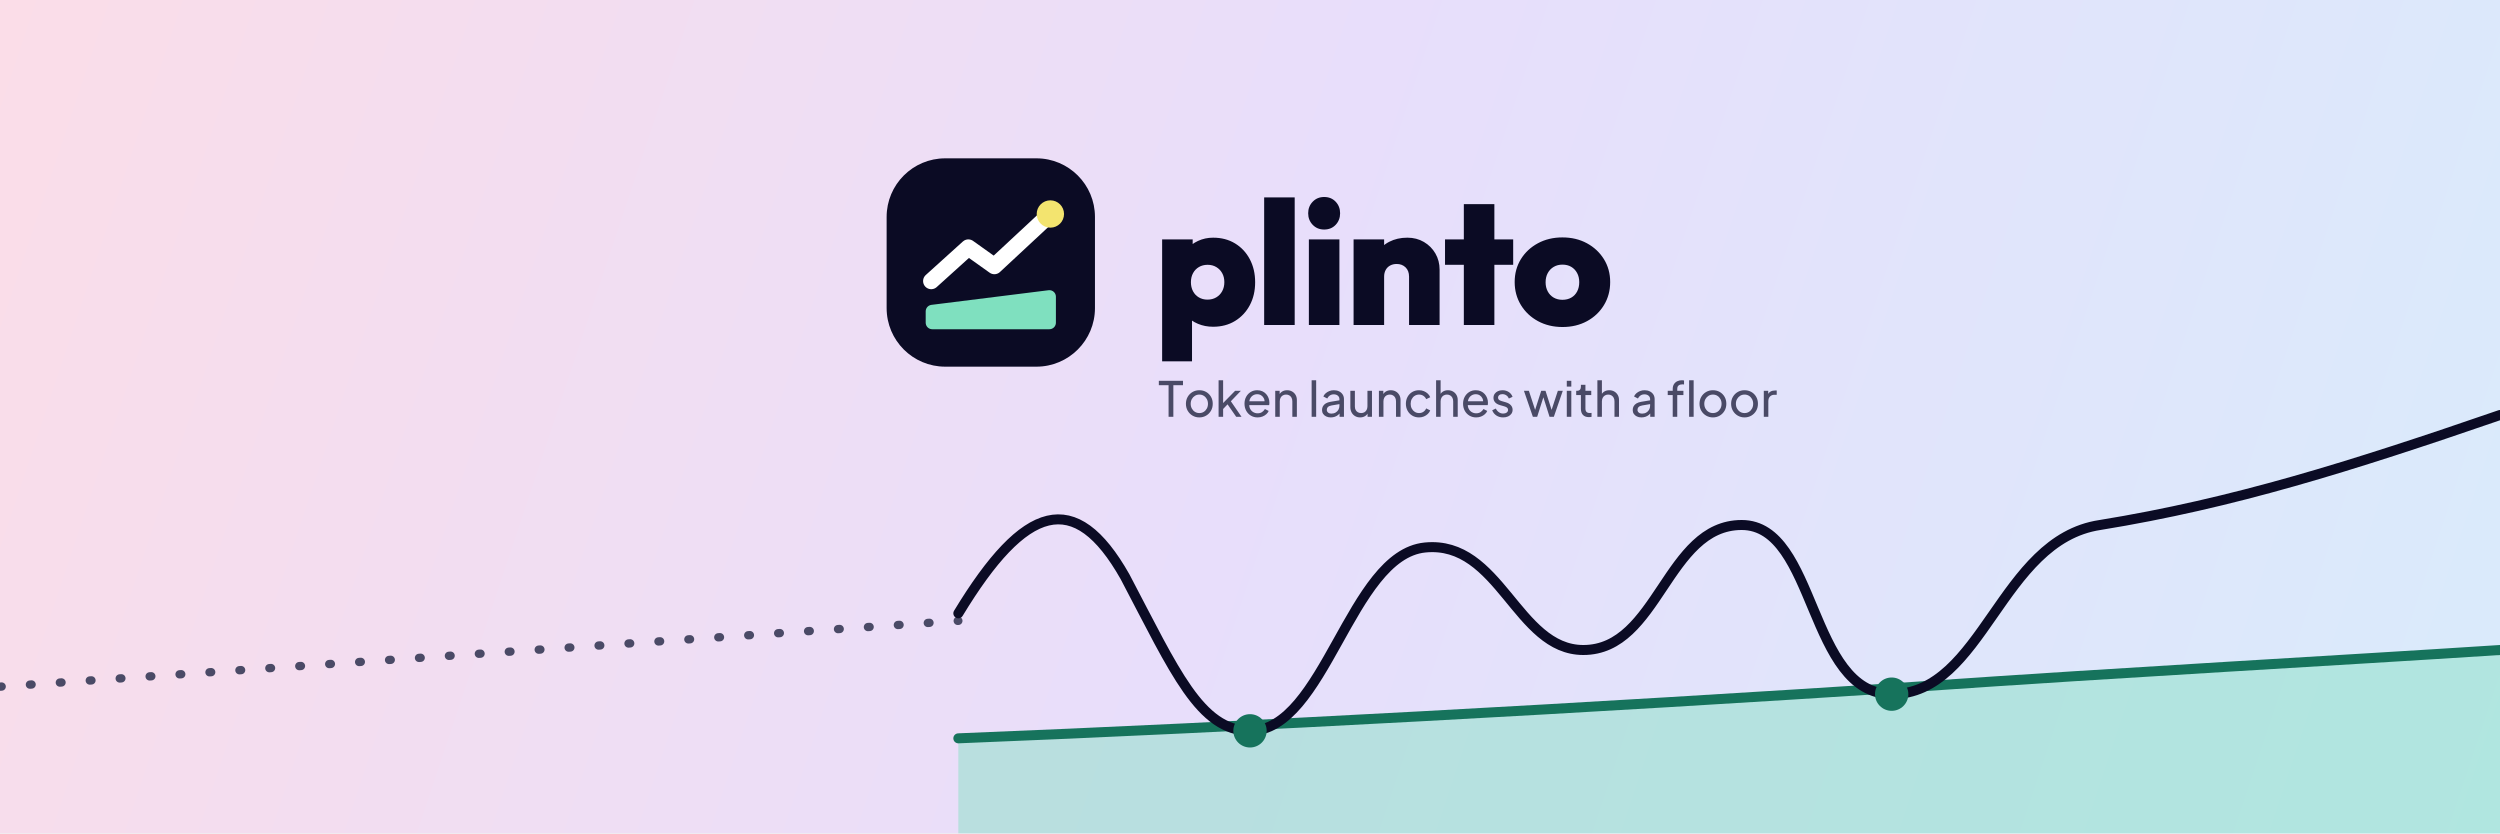
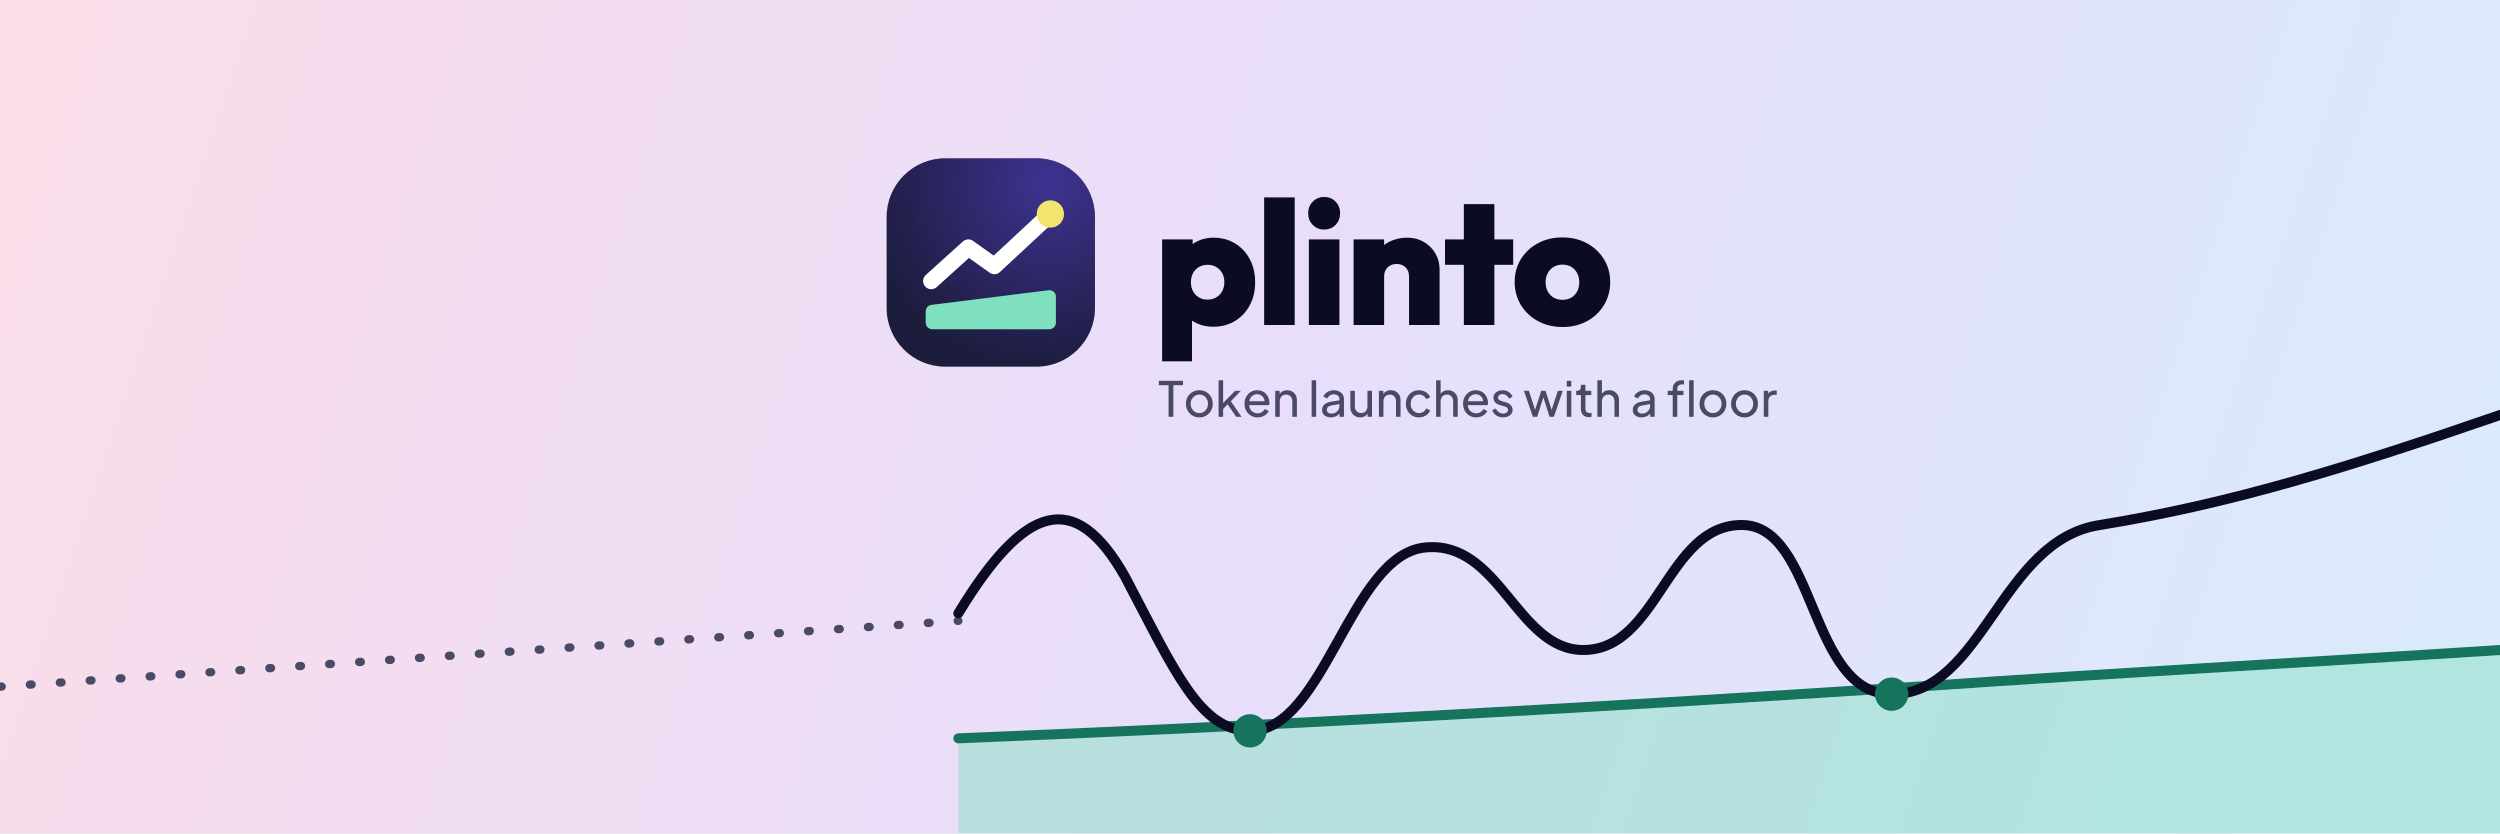
<svg xmlns="http://www.w3.org/2000/svg" viewBox="0 0 3000 1000" width="3000" height="1000">
  <defs>
    <linearGradient id="hw" x1="0" y1="0" x2="3000" y2="1000" gradientUnits="userSpaceOnUse">
      <stop offset="0" stop-color="#fbdde8" />
      <stop offset="0.5" stop-color="#e8defb" />
      <stop offset="1" stop-color="#d9ebfb" />
    </linearGradient>
  </defs>
  <rect width="3000" height="1000" fill="url(#hw)" />
  <path d="M0 824 L1150 745" fill="none" stroke="#4a4a66" stroke-width="10" stroke-linecap="round" stroke-dasharray="2 34" />
  <path d="M1150 886 C1500 872, 1900 850, 2300 824 C2560 806, 2800 793, 3000 780 L3000 1000 L1150 1000 Z" fill="#7fe0bf" fill-opacity="0.45" />
  <path d="M1150 886 C1500 872, 1900 850, 2300 824 C2560 806, 2800 793, 3000 780" fill="none" stroke="#16735c" stroke-width="12" stroke-linecap="round" />
  <path d="M1150 736 C1230 604, 1290 586, 1350 692 C1410 806, 1440 877, 1500 877 C1590 877, 1620 666, 1710 657 C1800 648, 1820 780, 1900 780 C1990 780, 2000 630, 2090 630 C2180 630, 2170 833, 2270 833 C2380 833, 2400 648, 2520 630 C2680 604, 2820 560, 3000 498" fill="none" stroke="#0b0b24" stroke-width="12" stroke-linecap="round" stroke-linejoin="round" />
  <circle cx="1500" cy="877" r="20" fill="#16735c" />
  <circle cx="2270" cy="833" r="20" fill="#16735c" />
  <g transform="translate(1063.955 190) scale(3.90625)">
-     <rect width="64" height="64" rx="18" fill="#0b0b24" />
+     <radialGradient id="mg1" cx="0.78" cy="0.12" r="0.9">
+       <stop offset="0" stop-color="#5b45d6" stop-opacity="0.55" />
+       <stop offset="1" stop-color="#5b45d6" stop-opacity="0" />
+     </radialGradient>
+     <rect width="64" height="64" rx="18" fill="#1c1c3d" />
+     <rect width="64" height="64" rx="18" fill="url(#mg1)" />
    <path d="M14 50.5h36v-8l-36 4.5z" fill="#7fe0bf" stroke="#7fe0bf" stroke-width="4" stroke-linejoin="round" />
    <path d="M13.7 37.7L25.1 27.4l8 5.7L50.3 17.1" fill="none" stroke="#ffffff" stroke-width="5" stroke-linecap="round" stroke-linejoin="round" />
    <circle cx="50.3" cy="17.1" r="4.2" fill="#f3e46f" />
  </g>
  <path d="M1455.775 392.1Q1445.957 392.1 1437.557 388.582Q1429.158 385.065 1423.619 378.817Q1418.08 372.57 1416.82 364.485V314.4Q1418.08 306.315 1423.645 299.674Q1429.21 293.033 1437.594 289.121Q1445.978 285.21 1455.775 285.21Q1470.685 285.21 1482.025 292.088Q1493.365 298.965 1499.77 311.066Q1506.175 323.168 1506.175 338.707Q1506.175 354.195 1499.77 366.217Q1493.365 378.24 1482.025 385.17Q1470.685 392.1 1455.775 392.1ZM1394.56 433.575V287.31H1431.205V313.067L1425.168 338.025L1430.418 363.015V433.575ZM1448.934 359.55Q1454.942 359.55 1459.506 356.846Q1464.07 354.142 1466.642 349.407Q1469.215 344.671 1469.215 338.597Q1469.215 332.46 1466.642 327.814Q1464.07 323.168 1459.544 320.464Q1455.019 317.76 1449.149 317.76Q1443.28 317.76 1438.74 320.414Q1434.2 323.067 1431.652 327.759Q1429.105 332.451 1429.105 338.634Q1429.105 344.692 1431.572 349.418Q1434.04 354.142 1438.581 356.846Q1443.122 359.55 1448.934 359.55ZM1516.99 390.0V236.91H1553.635V390.0ZM1570.645 390.0V287.31H1607.29V390.0ZM1588.967 275.445Q1580.725 275.445 1575.265 269.801Q1569.805 264.158 1569.805 255.915Q1569.805 247.673 1575.265 242.029Q1580.725 236.385 1588.967 236.385Q1597.42 236.385 1602.775 242.029Q1608.13 247.673 1608.13 255.915Q1608.13 264.158 1602.775 269.801Q1597.42 275.445 1588.967 275.445ZM1690.87 390.0V331.988Q1690.87 324.9 1686.67 320.831Q1682.47 316.762 1676.025 316.762Q1671.642 316.762 1668.21 318.6Q1664.777 320.438 1662.861 323.876Q1660.945 327.315 1660.945 331.988L1646.717 325.373Q1646.717 313.035 1652.151 304.031Q1657.585 295.028 1667.135 290.119Q1676.684 285.21 1688.791 285.21Q1699.952 285.21 1708.694 290.355Q1717.435 295.5 1722.475 304.163Q1727.515 312.825 1727.515 323.64V390.0ZM1624.3 390.0V287.31H1660.945V390.0ZM1756.6 390.0V244.995H1793.245V390.0ZM1734.025 317.76V287.31H1815.82V317.76ZM1875.04 392.415Q1858.607 392.415 1845.614 385.38Q1832.62 378.345 1825.112 366.06Q1817.605 353.775 1817.605 338.445Q1817.605 323.115 1825.034 311.04Q1832.462 298.965 1845.456 291.93Q1858.45 284.895 1874.882 284.895Q1891.367 284.895 1904.282 291.904Q1917.197 298.913 1924.705 311.014Q1932.212 323.115 1932.212 338.445Q1932.212 353.775 1924.784 366.06Q1917.355 378.345 1904.44 385.38Q1891.525 392.415 1875.04 392.415ZM1874.882 359.76Q1880.972 359.76 1885.54 357.135Q1890.107 354.51 1892.601 349.706Q1895.095 344.903 1895.095 338.603Q1895.095 332.303 1892.496 327.551Q1889.897 322.8 1885.435 320.175Q1880.972 317.55 1874.882 317.55Q1869.002 317.55 1864.435 320.254Q1859.867 322.957 1857.295 327.709Q1854.722 332.46 1854.722 338.76Q1854.722 344.903 1857.295 349.706Q1859.867 354.51 1864.435 357.135Q1869.002 359.76 1874.882 359.76Z" fill="#0b0b24" />
  <path d="M1402.294 500.2V462.21H1390.593V456.99H1419.593V462.21H1408.022V500.2ZM1439.226 500.896Q1434.745 500.896 1431.084 498.772Q1427.423 496.647 1425.263 492.95Q1423.102 489.252 1423.102 484.54Q1423.102 479.856 1425.241 476.188Q1427.38 472.519 1431.019 470.395Q1434.659 468.271 1439.226 468.271Q1443.793 468.271 1447.426 470.373Q1451.058 472.476 1453.175 476.144Q1455.292 479.813 1455.292 484.54Q1455.292 489.296 1453.11 492.993Q1450.928 496.691 1447.295 498.793Q1443.663 500.896 1439.226 500.896ZM1439.226 495.676Q1442.169 495.676 1444.504 494.226Q1446.839 492.776 1448.202 490.238Q1449.564 487.701 1449.564 484.54Q1449.564 481.379 1448.202 478.892Q1446.839 476.405 1444.504 474.948Q1442.169 473.491 1439.226 473.491Q1436.283 473.491 1433.941 474.948Q1431.599 476.405 1430.214 478.892Q1428.83 481.379 1428.83 484.54Q1428.83 487.701 1430.214 490.238Q1431.599 492.776 1433.941 494.226Q1436.283 495.676 1439.226 495.676ZM1462.31 500.2V456.294H1467.747V486.381L1465.543 485.903L1482.131 468.967H1489.034L1477.027 481.51L1489.845 500.2H1483.466L1471.72 483.264L1475.07 483.119L1465.993 492.631L1467.747 488.673V500.2ZM1509.101 500.896Q1504.578 500.896 1501.018 498.75Q1497.458 496.604 1495.428 492.877Q1493.398 489.151 1493.398 484.482Q1493.398 479.769 1495.406 476.123Q1497.415 472.476 1500.858 470.373Q1504.302 468.271 1508.609 468.271Q1512.074 468.271 1514.778 469.503Q1517.483 470.736 1519.375 472.86Q1521.267 474.984 1522.267 477.667Q1523.268 480.349 1523.268 483.264Q1523.268 483.931 1523.203 484.699Q1523.138 485.468 1522.993 486.193H1497.357V481.553H1519.889L1517.294 483.612Q1517.831 480.596 1516.736 478.218Q1515.641 475.84 1513.502 474.448Q1511.363 473.056 1508.609 473.056Q1505.868 473.056 1503.613 474.462Q1501.359 475.869 1500.111 478.428Q1498.865 480.988 1499.126 484.54Q1498.85 487.991 1500.177 490.565Q1501.504 493.138 1503.889 494.552Q1506.274 495.966 1509.13 495.966Q1512.277 495.966 1514.43 494.516Q1516.583 493.066 1517.903 490.833L1522.427 493.138Q1521.499 495.284 1519.563 497.046Q1517.628 498.808 1514.967 499.852Q1512.306 500.896 1509.101 500.896ZM1530.286 500.2V468.967H1535.578V475.057L1534.723 474.535Q1535.868 471.562 1538.464 469.917Q1541.059 468.271 1544.496 468.271Q1547.874 468.271 1550.528 469.779Q1553.181 471.287 1554.711 473.94Q1556.241 476.594 1556.241 479.977V500.2H1550.803V481.698Q1550.803 479.102 1549.861 477.29Q1548.918 475.477 1547.221 474.484Q1545.523 473.491 1543.313 473.491Q1541.103 473.491 1539.377 474.484Q1537.652 475.477 1536.688 477.312Q1535.723 479.146 1535.723 481.698V500.2ZM1573.96 500.2V456.294H1579.397V500.2ZM1596.899 500.896Q1593.825 500.896 1591.461 499.772Q1589.098 498.649 1587.764 496.655Q1586.43 494.661 1586.43 492.036Q1586.43 489.542 1587.517 487.527Q1588.605 485.512 1590.889 484.12Q1593.172 482.727 1596.681 482.147L1608.238 480.233V484.786L1597.856 486.541Q1594.869 487.063 1593.513 488.448Q1592.158 489.832 1592.158 491.834Q1592.158 493.762 1593.673 495.053Q1595.188 496.343 1597.552 496.343Q1600.48 496.343 1602.67 495.089Q1604.86 493.834 1606.085 491.696Q1607.31 489.557 1607.31 486.947V478.972Q1607.31 476.434 1605.432 474.825Q1603.554 473.215 1600.509 473.215Q1597.798 473.215 1595.746 474.6Q1593.695 475.985 1592.708 478.203L1588.01 475.767Q1588.895 473.621 1590.816 471.925Q1592.737 470.228 1595.275 469.25Q1597.812 468.271 1600.611 468.271Q1604.178 468.271 1606.926 469.634Q1609.673 470.997 1611.21 473.404Q1612.747 475.811 1612.747 478.972V500.2H1607.455V494.269L1608.427 494.661Q1607.469 496.488 1605.766 497.894Q1604.062 499.301 1601.822 500.099Q1599.582 500.896 1596.899 500.896ZM1632.163 500.896Q1628.77 500.896 1626.095 499.33Q1623.419 497.764 1621.919 494.958Q1620.418 492.152 1620.418 488.469V468.967H1625.855V487.904Q1625.855 490.224 1626.798 491.978Q1627.74 493.733 1629.444 494.704Q1631.148 495.676 1633.352 495.676Q1635.57 495.676 1637.289 494.683Q1639.007 493.69 1639.971 491.848Q1640.935 490.006 1640.935 487.469V468.967H1646.373V500.2H1641.08V494.11L1641.936 494.632Q1640.834 497.604 1638.217 499.25Q1635.599 500.896 1632.163 500.896ZM1654.696 500.2V468.967H1659.988V475.057L1659.133 474.535Q1660.278 471.562 1662.874 469.917Q1665.469 468.271 1668.906 468.271Q1672.284 468.271 1674.938 469.779Q1677.591 471.287 1679.121 473.94Q1680.651 476.594 1680.651 479.977V500.2H1675.214V481.698Q1675.214 479.102 1674.271 477.29Q1673.329 475.477 1671.631 474.484Q1669.933 473.491 1667.723 473.491Q1665.513 473.491 1663.787 474.484Q1662.062 475.477 1661.098 477.312Q1660.133 479.146 1660.133 481.698V500.2ZM1702.879 500.896Q1698.254 500.896 1694.694 498.743Q1691.134 496.589 1689.097 492.885Q1687.06 489.18 1687.06 484.525Q1687.06 479.871 1689.09 476.195Q1691.12 472.519 1694.687 470.395Q1698.254 468.271 1702.879 468.271Q1705.939 468.271 1708.607 469.358Q1711.275 470.446 1713.29 472.317Q1715.306 474.187 1716.277 476.666L1711.434 479.001Q1710.361 476.536 1708.092 475.014Q1705.823 473.491 1702.879 473.491Q1700.008 473.491 1697.717 474.919Q1695.426 476.347 1694.107 478.863Q1692.787 481.379 1692.787 484.584Q1692.787 487.745 1694.107 490.26Q1695.426 492.776 1697.717 494.226Q1700.008 495.676 1702.879 495.676Q1705.837 495.676 1708.078 494.154Q1710.318 492.631 1711.434 490.079L1716.277 492.515Q1715.32 494.907 1713.305 496.807Q1711.289 498.707 1708.621 499.801Q1705.953 500.896 1702.879 500.896ZM1723.31 500.2V456.294H1728.747V475.057L1727.747 474.535Q1728.892 471.562 1731.488 469.917Q1734.083 468.271 1737.52 468.271Q1740.899 468.271 1743.552 469.779Q1746.206 471.287 1747.735 473.94Q1749.265 476.594 1749.265 479.972V500.2H1743.828V481.698Q1743.828 479.102 1742.863 477.29Q1741.899 475.477 1740.203 474.484Q1738.506 473.491 1736.331 473.491Q1734.17 473.491 1732.445 474.484Q1730.719 475.477 1729.733 477.312Q1728.747 479.146 1728.747 481.698V500.2ZM1771.377 500.896Q1766.853 500.896 1763.294 498.75Q1759.734 496.604 1757.704 492.877Q1755.674 489.151 1755.674 484.482Q1755.674 479.769 1757.682 476.123Q1759.69 472.476 1763.134 470.373Q1766.578 468.271 1770.884 468.271Q1774.35 468.271 1777.054 469.503Q1779.758 470.736 1781.651 472.86Q1783.543 474.984 1784.543 477.667Q1785.544 480.349 1785.544 483.264Q1785.544 483.931 1785.479 484.699Q1785.413 485.468 1785.268 486.193H1759.632V481.553H1782.165L1779.57 483.612Q1780.106 480.596 1779.012 478.218Q1777.917 475.84 1775.778 474.448Q1773.639 473.056 1770.884 473.056Q1768.144 473.056 1765.889 474.462Q1763.634 475.869 1762.387 478.428Q1761.14 480.988 1761.401 484.54Q1761.126 487.991 1762.453 490.565Q1763.779 493.138 1766.165 494.552Q1768.55 495.966 1771.406 495.966Q1774.553 495.966 1776.706 494.516Q1778.859 493.066 1780.179 490.833L1784.703 493.138Q1783.775 495.284 1781.839 497.046Q1779.903 498.808 1777.243 499.852Q1774.582 500.896 1771.377 500.896ZM1803.756 500.896Q1799.101 500.896 1795.614 498.583Q1792.127 496.27 1790.648 492.312L1794.984 490.253Q1796.288 493.022 1798.616 494.646Q1800.943 496.27 1803.756 496.27Q1806.308 496.27 1807.99 495.06Q1809.672 493.849 1809.672 491.863Q1809.672 490.471 1808.889 489.63Q1808.106 488.788 1807.019 488.296Q1805.931 487.803 1804.974 487.556L1800.276 486.222Q1796.085 485.033 1794.128 482.764Q1792.17 480.495 1792.17 477.478Q1792.17 474.695 1793.591 472.621Q1795.013 470.548 1797.477 469.409Q1799.942 468.271 1803.002 468.271Q1807.12 468.271 1810.411 470.359Q1813.703 472.447 1815.066 476.173L1810.672 478.232Q1809.629 475.782 1807.541 474.375Q1805.452 472.969 1802.871 472.969Q1800.494 472.969 1799.08 474.144Q1797.666 475.318 1797.666 477.145Q1797.666 478.479 1798.362 479.305Q1799.058 480.132 1800.059 480.582Q1801.059 481.031 1801.958 481.292L1807.091 482.8Q1810.904 483.916 1813.014 486.244Q1815.124 488.571 1815.124 491.775Q1815.124 494.429 1813.674 496.502Q1812.224 498.576 1809.672 499.736Q1807.12 500.896 1803.756 500.896ZM1839.455 500.2 1828.725 468.967H1834.67L1843.196 495.082L1841.108 495.067L1849.46 468.967H1854.608L1862.945 495.067L1860.857 495.082L1869.427 468.967H1875.342L1864.598 500.2H1859.45L1851.2 474.114H1852.868L1844.602 500.2ZM1880.142 500.2V468.967H1885.579V500.2ZM1880.142 463.95V456.99H1885.579V463.95ZM1906.619 500.548Q1902.052 500.548 1899.565 497.945Q1897.078 495.342 1897.078 490.558V474.114H1891.438V468.967H1892.598Q1894.686 468.967 1895.882 467.684Q1897.078 466.4 1897.078 464.312V461.775H1902.515V468.967H1909.505V474.114H1902.515V490.412Q1902.515 491.993 1903.008 493.153Q1903.502 494.313 1904.654 494.966Q1905.807 495.618 1907.692 495.618Q1908.141 495.618 1908.751 495.56Q1909.36 495.502 1909.852 495.444V500.2Q1909.113 500.359 1908.185 500.454Q1907.257 500.548 1906.619 500.548ZM1916.856 500.2V456.294H1922.293V475.057L1921.293 474.535Q1922.438 471.562 1925.034 469.917Q1927.629 468.271 1931.066 468.271Q1934.444 468.271 1937.098 469.779Q1939.751 471.287 1941.281 473.94Q1942.811 476.594 1942.811 479.972V500.2H1937.373V481.698Q1937.373 479.102 1936.409 477.29Q1935.445 475.477 1933.748 474.484Q1932.052 473.491 1929.877 473.491Q1927.716 473.491 1925.991 474.484Q1924.265 475.477 1923.279 477.312Q1922.293 479.146 1922.293 481.698V500.2ZM1969.723 500.896Q1966.649 500.896 1964.285 499.772Q1961.922 498.649 1960.588 496.655Q1959.254 494.661 1959.254 492.036Q1959.254 489.542 1960.341 487.527Q1961.429 485.512 1963.713 484.12Q1965.996 482.727 1969.505 482.147L1981.062 480.233V484.786L1970.68 486.541Q1967.693 487.063 1966.337 488.448Q1964.981 489.832 1964.981 491.834Q1964.981 493.762 1966.497 495.053Q1968.012 496.343 1970.375 496.343Q1973.304 496.343 1975.494 495.089Q1977.683 493.834 1978.909 491.696Q1980.134 489.557 1980.134 486.947V478.972Q1980.134 476.434 1978.256 474.825Q1976.378 473.215 1973.333 473.215Q1970.622 473.215 1968.57 474.6Q1966.518 475.985 1965.532 478.203L1960.834 475.767Q1961.719 473.621 1963.64 471.925Q1965.561 470.228 1968.099 469.25Q1970.636 468.271 1973.435 468.271Q1977.002 468.271 1979.75 469.634Q1982.497 470.997 1984.034 473.404Q1985.571 475.811 1985.571 478.972V500.2H1980.279V494.269L1981.25 494.661Q1980.293 496.488 1978.59 497.894Q1976.886 499.301 1974.646 500.099Q1972.405 500.896 1969.723 500.896ZM2007.263 500.2V474.114H2001.275V468.967H2007.263V466.763Q2007.263 463.385 2008.721 461.057Q2010.178 458.73 2012.657 457.512Q2015.137 456.294 2018.167 456.294Q2018.791 456.294 2019.574 456.381Q2020.357 456.468 2020.85 456.584V461.398Q2020.4 461.282 2019.77 461.253Q2019.139 461.224 2018.805 461.224Q2016.108 461.224 2014.405 462.493Q2012.701 463.761 2012.701 466.763V468.967H2020.096V474.114H2012.701V500.2ZM2026.94 500.2V456.294H2032.377V500.2ZM2055.534 500.896Q2051.053 500.896 2047.392 498.772Q2043.731 496.647 2041.57 492.95Q2039.41 489.252 2039.41 484.54Q2039.41 479.856 2041.549 476.188Q2043.687 472.519 2047.327 470.395Q2050.966 468.271 2055.534 468.271Q2060.101 468.271 2063.734 470.373Q2067.366 472.476 2069.483 476.144Q2071.6 479.813 2071.6 484.54Q2071.6 489.296 2069.418 492.993Q2067.235 496.691 2063.603 498.793Q2059.971 500.896 2055.534 500.896ZM2055.534 495.676Q2058.477 495.676 2060.812 494.226Q2063.146 492.776 2064.51 490.238Q2065.872 487.701 2065.872 484.54Q2065.872 481.379 2064.51 478.892Q2063.146 476.405 2060.812 474.948Q2058.477 473.491 2055.534 473.491Q2052.59 473.491 2050.249 474.948Q2047.907 476.405 2046.522 478.892Q2045.137 481.379 2045.137 484.54Q2045.137 487.701 2046.522 490.238Q2047.907 492.776 2050.249 494.226Q2052.59 495.676 2055.534 495.676ZM2093.466 500.896Q2088.985 500.896 2085.324 498.772Q2081.663 496.647 2079.502 492.95Q2077.342 489.252 2077.342 484.54Q2077.342 479.856 2079.481 476.188Q2081.619 472.519 2085.259 470.395Q2088.898 468.271 2093.466 468.271Q2098.033 468.271 2101.666 470.373Q2105.298 472.476 2107.415 476.144Q2109.532 479.813 2109.532 484.54Q2109.532 489.296 2107.35 492.993Q2105.167 496.691 2101.535 498.793Q2097.903 500.896 2093.466 500.896ZM2093.466 495.676Q2096.409 495.676 2098.744 494.226Q2101.078 492.776 2102.441 490.238Q2103.804 487.701 2103.804 484.54Q2103.804 481.379 2102.441 478.892Q2101.078 476.405 2098.744 474.948Q2096.409 473.491 2093.466 473.491Q2090.522 473.491 2088.181 474.948Q2085.839 476.405 2084.454 478.892Q2083.069 481.379 2083.069 484.54Q2083.069 487.701 2084.454 490.238Q2085.839 492.776 2088.181 494.226Q2090.522 495.676 2093.466 495.676ZM2116.55 500.2V468.967H2121.842V474.695L2121.262 473.853Q2122.35 471.2 2124.626 469.888Q2126.903 468.575 2130.122 468.575H2132.065V473.723H2129.339Q2126.018 473.723 2124.003 475.775Q2121.987 477.827 2121.987 481.582V500.2Z" fill="#4a4a66" />
</svg>
